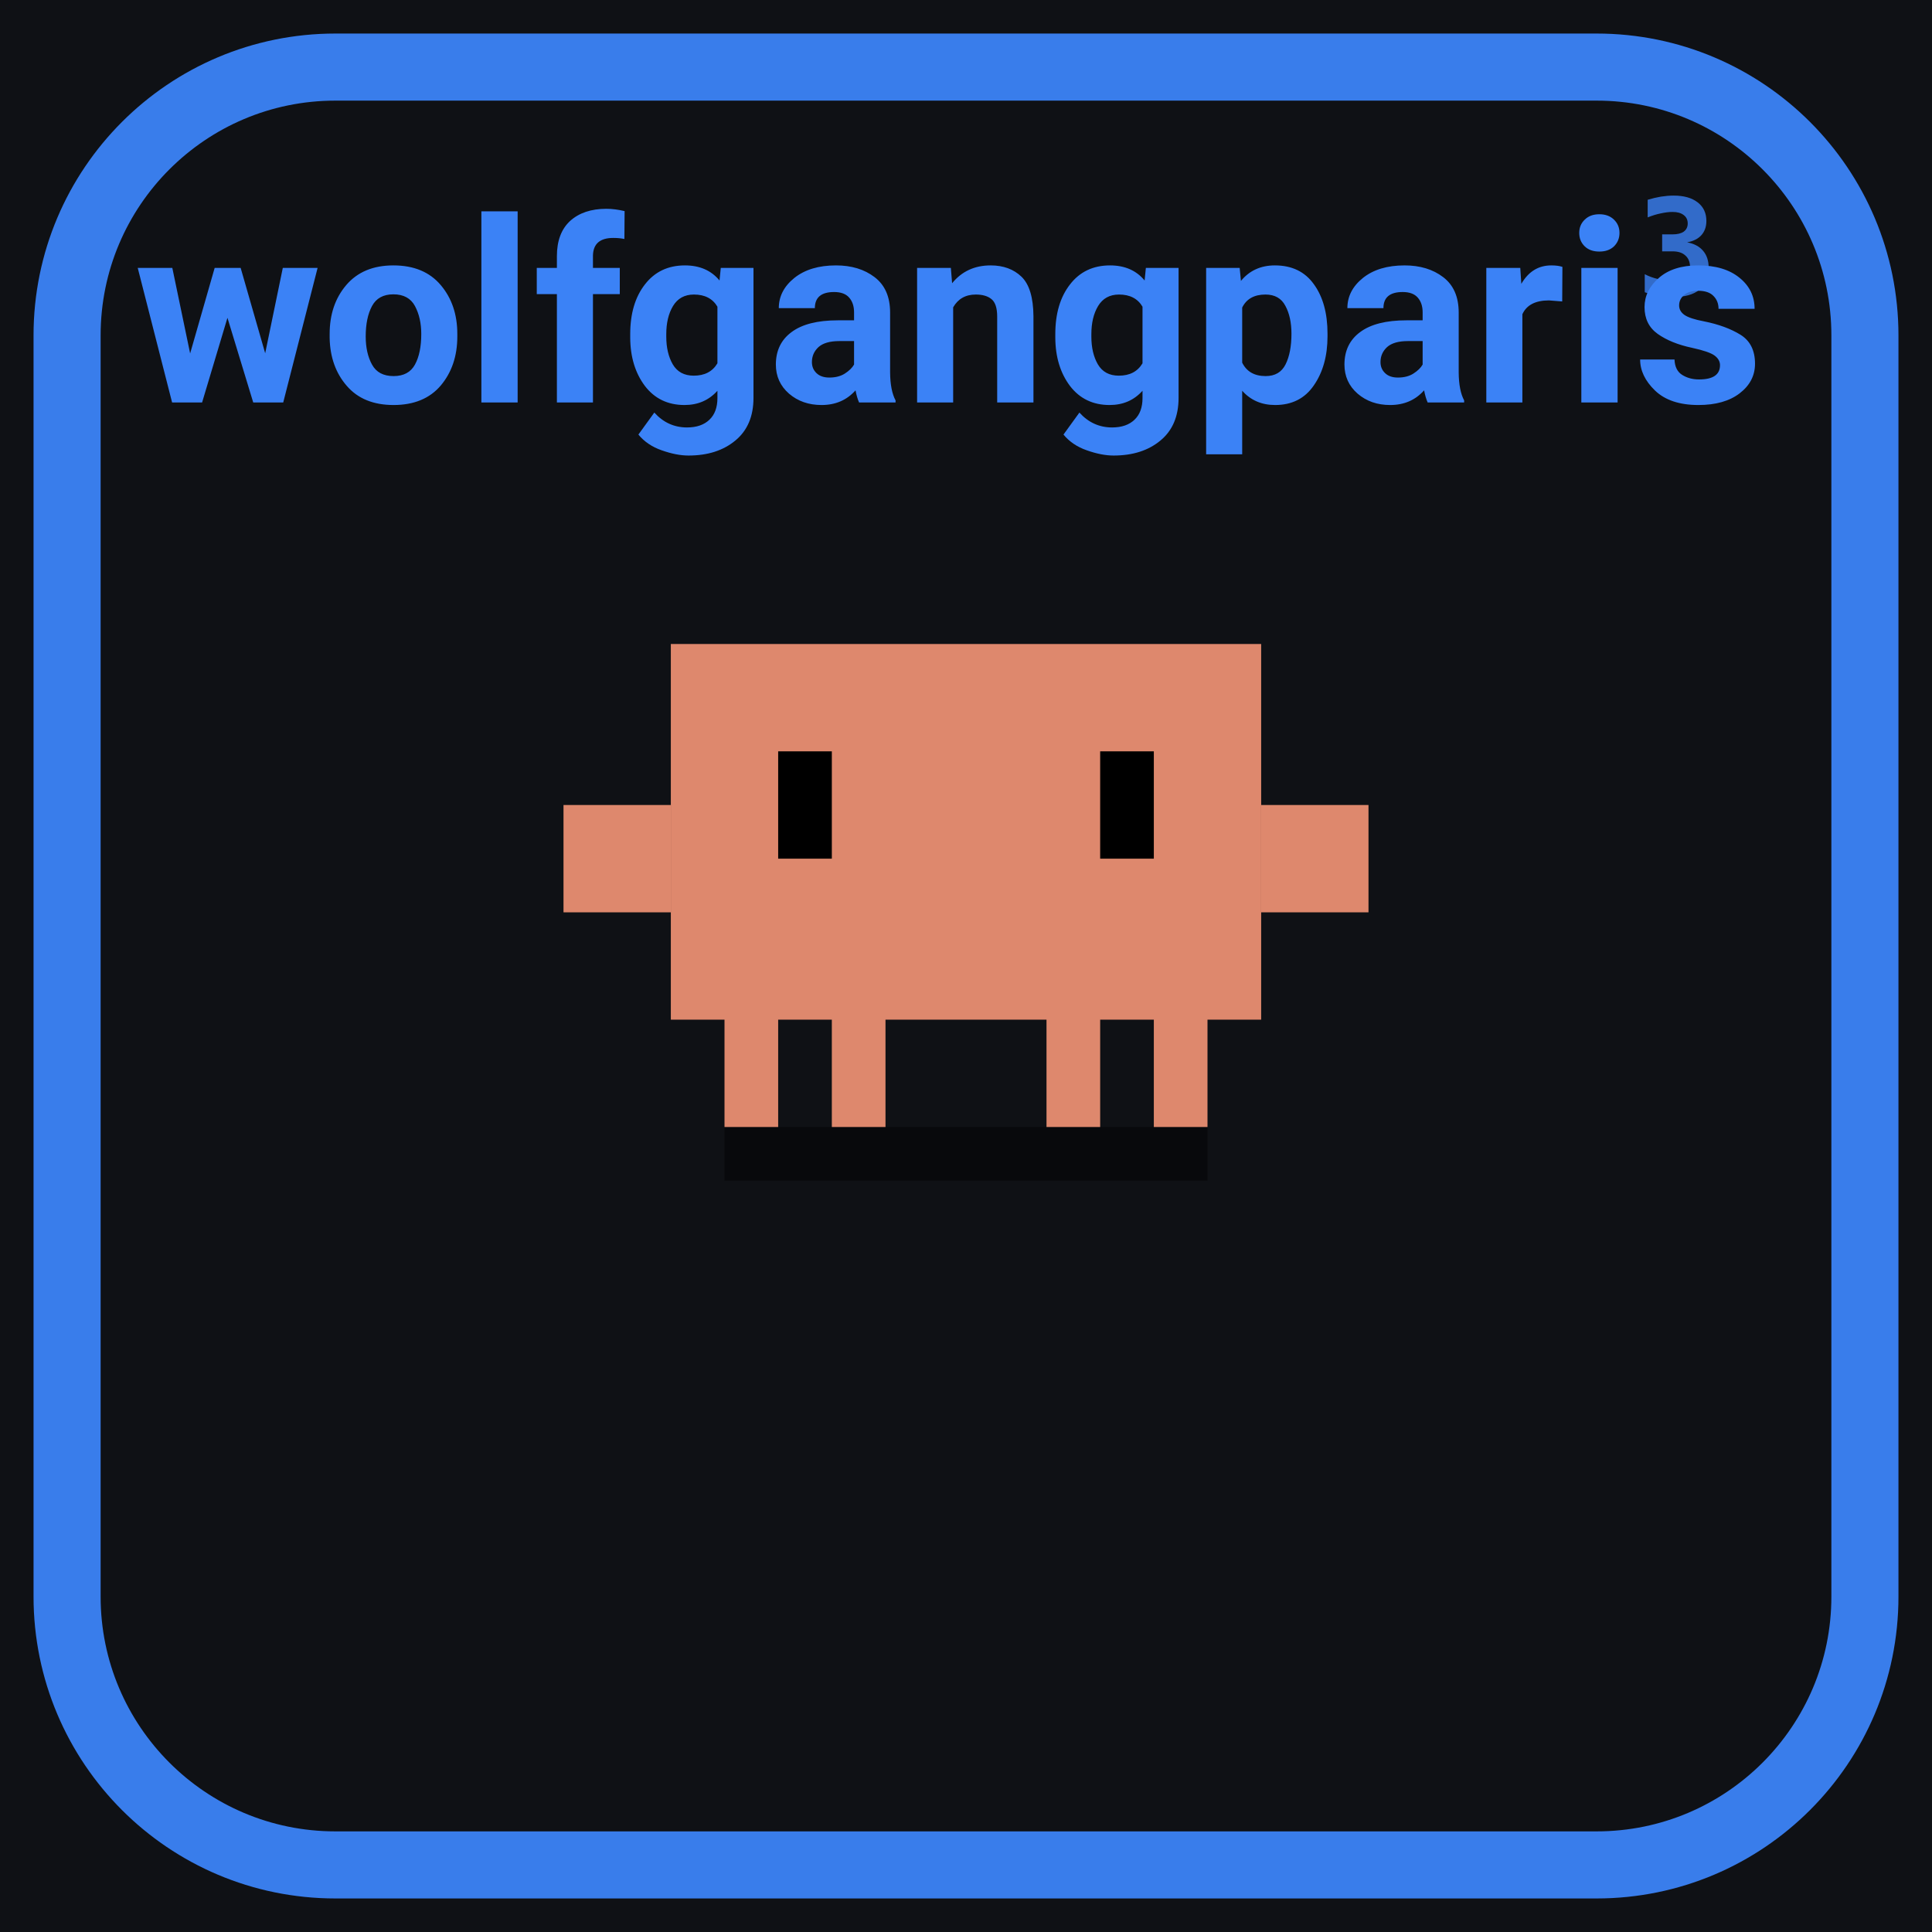
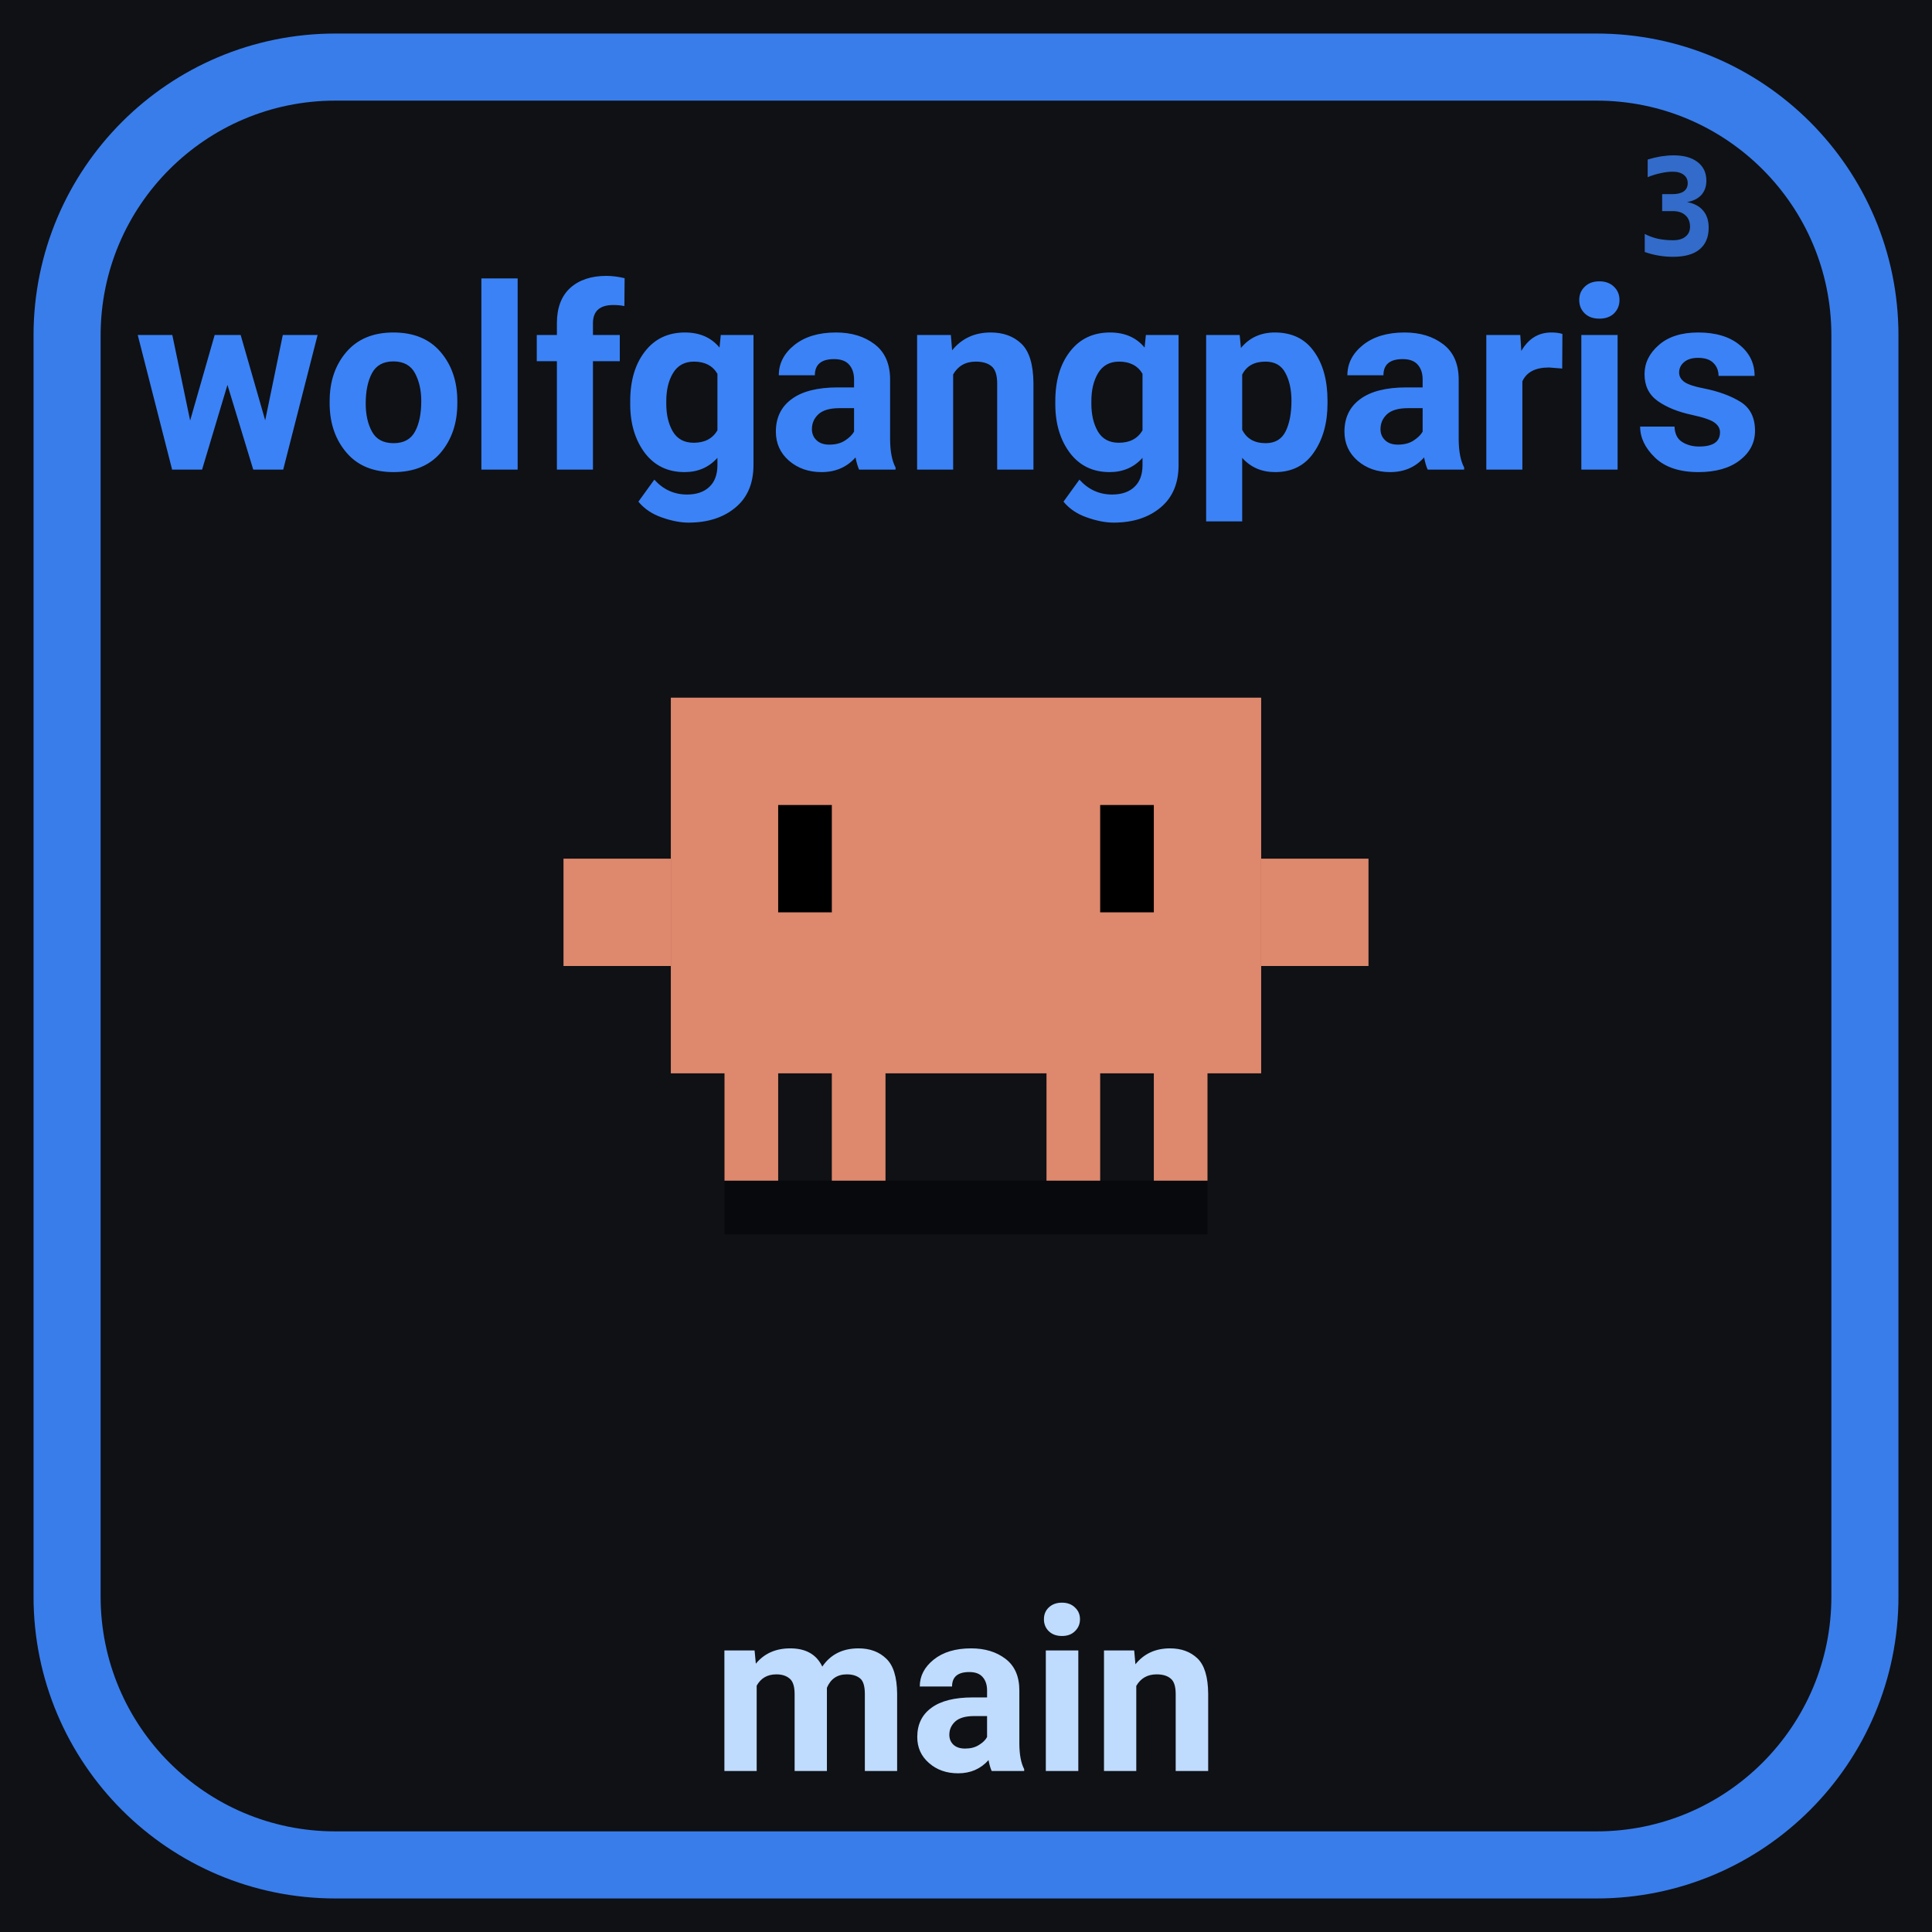
<svg xmlns="http://www.w3.org/2000/svg" width="144" height="144" viewBox="0 0 144 144">
  <rect width="144" height="144" fill="#0f1115" />
  <rect x="5" y="5" width="134" height="134" rx="20" fill="none" stroke="#3b82f6" stroke-width="5" stroke-linejoin="round" opacity="0.95" />
-   <text x="128" y="22" font-family="ui-monospace,SFMono-Regular,Menlo,monospace" font-size="10" font-weight="700" fill="#3b82f6" opacity="0.8" text-anchor="end">3</text>
+   <text x="128" y="19" font-family="ui-monospace,SFMono-Regular,Menlo,monospace" font-size="10" font-weight="700" fill="#3b82f6" opacity="0.8" text-anchor="end">3</text>
  <defs>
    <clipPath id="ct3">
-       <rect x="10" y="14" width="124" height="23" />
+       <rect x="10" y="19" width="124" height="23" />
    </clipPath>
  </defs>
  <g clip-path="url(#ct3)" font-family="-apple-system,Segoe UI,Roboto,sans-serif" font-size="19" font-weight="700" fill="#3b82f6">
-     <text x="10.00" y="30">wolfgangparis</text>
-     <text x="181.26" y="30">wolfgangparis</text>
+     <text x="10.00" y="35">wolfgangparis</text>
+     <text x="181.26" y="35">wolfgangparis</text>
  </g>
-   <g transform="translate(0,8)">
+   <g transform="translate(0,12)">
    <g transform="translate(42 16) scale(4)">
      <rect x="3" y="15" width="9" height="1" fill="#000" opacity="0.45" />
      <rect x="3" y="12" width="1" height="3" fill="#DE886D" />
      <rect x="5" y="12" width="1" height="3" fill="#DE886D" />
      <rect x="9" y="12" width="1" height="3" fill="#DE886D" />
      <rect x="11" y="12" width="1" height="3" fill="#DE886D" />
      <g transform="translate(7.5 13) scale(1 1.000) translate(-7.5 -13)">
        <rect x="2" y="6" width="11" height="7" fill="#DE886D" />
        <rect x="0" y="9" width="2" height="2" fill="#DE886D" />
        <rect x="13" y="9" width="2" height="2" fill="#DE886D" />
        <g transform="translate(7.5 9) scale(1 1) translate(-7.5 -9)">
          <rect x="4" y="8" width="1" height="2" fill="#000" />
          <rect x="10" y="8" width="1" height="2" fill="#000" />
        </g>
      </g>
    </g>
  </g>
+   <text x="72" y="132" font-family="-apple-system,Segoe UI,Roboto,sans-serif" font-size="17" font-weight="600" fill="#bfdbfe" text-anchor="middle">main</text>
</svg>
